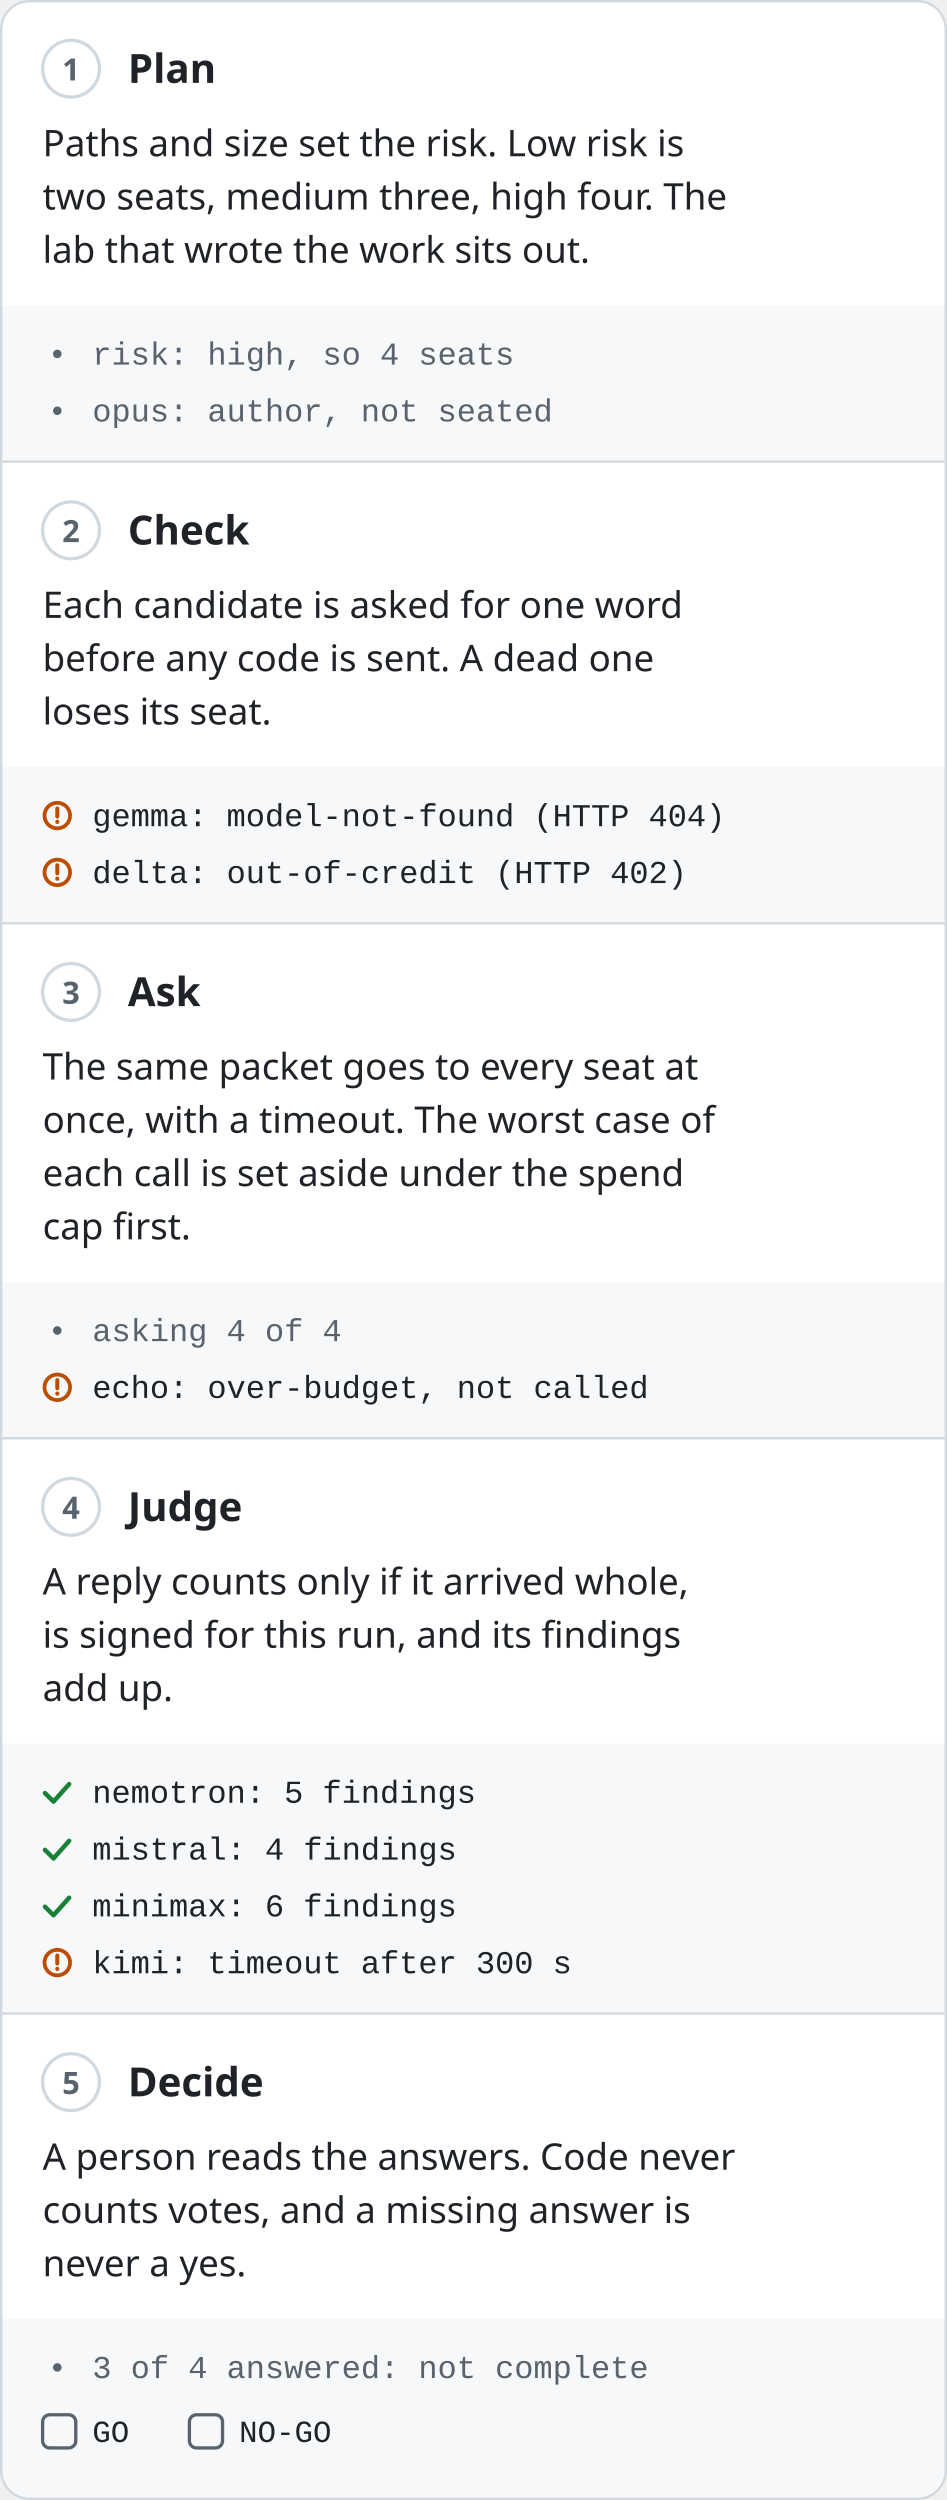
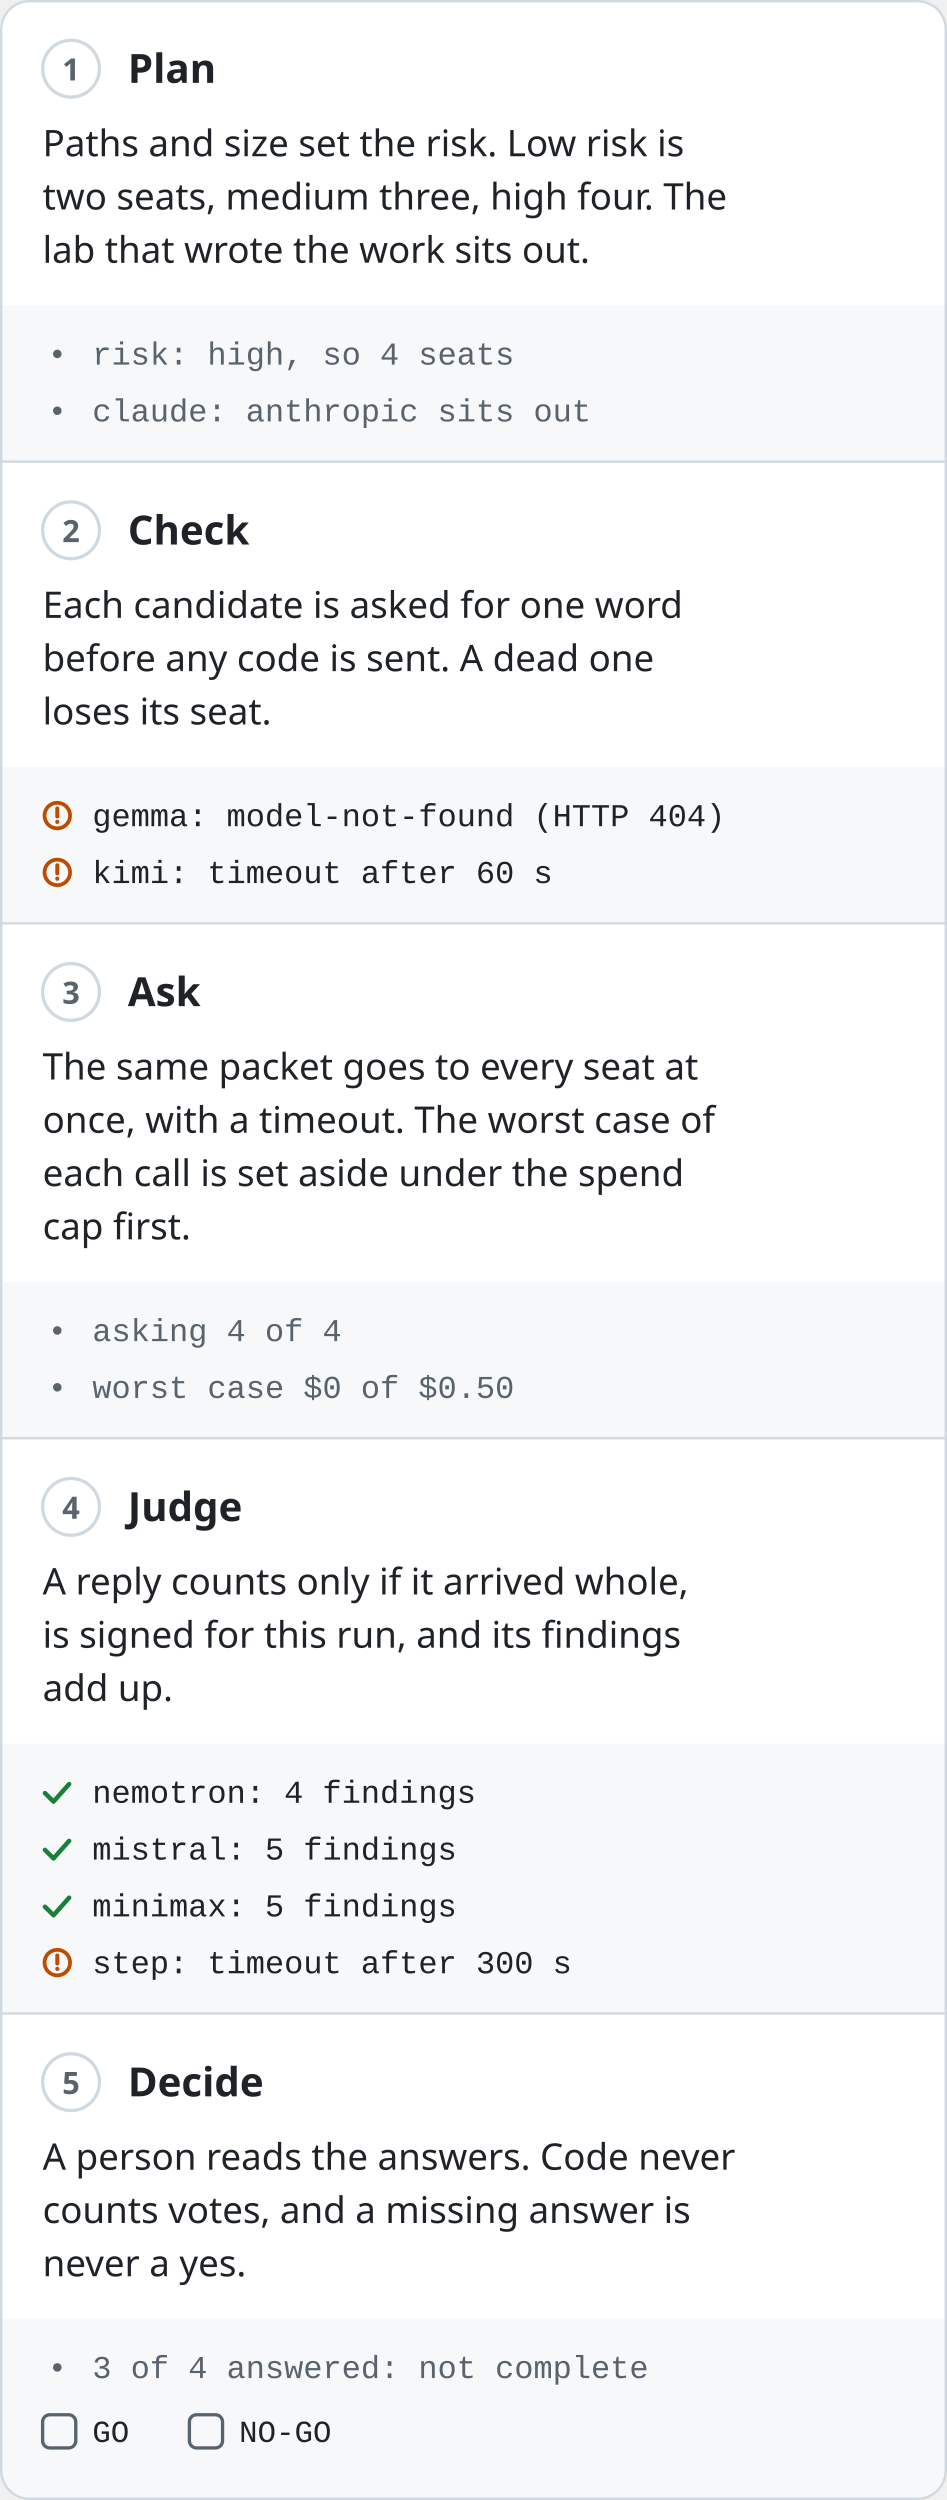
<svg xmlns="http://www.w3.org/2000/svg" width="400" height="1056" viewBox="0 0 400 1056" role="img">
  <clipPath id="r">
    <rect x=".5" y=".5" width="399" height="1055.0" rx="12" />
  </clipPath>
  <g clip-path="url(#r)">
    <rect width="400" height="1056.0" fill="#ffffff" />
    <circle cx="30" cy="29" r="12" fill="none" stroke="#d1d9e0" stroke-width="1.4" />
    <text x="30" y="34" text-anchor="middle" font-family="-apple-system,BlinkMacSystemFont,'Segoe UI','Noto Sans',Helvetica,Arial,sans-serif" font-size="13" font-weight="600" fill="#59636e">1</text>
    <text x="54" y="35" font-family="-apple-system,BlinkMacSystemFont,'Segoe UI','Noto Sans',Helvetica,Arial,sans-serif" font-size="17" font-weight="650" fill="#1f2328">Plan</text>
    <text x="18" y="66.0" font-family="-apple-system,BlinkMacSystemFont,'Segoe UI','Noto Sans',Helvetica,Arial,sans-serif" font-size="15.5" font-weight="400" fill="#1f2328">Paths and size set the risk. Low risk is</text>
    <text x="18" y="88.5" font-family="-apple-system,BlinkMacSystemFont,'Segoe UI','Noto Sans',Helvetica,Arial,sans-serif" font-size="15.5" font-weight="400" fill="#1f2328">two seats, medium three, high four. The</text>
    <text x="18" y="111.0" font-family="-apple-system,BlinkMacSystemFont,'Segoe UI','Noto Sans',Helvetica,Arial,sans-serif" font-size="15.5" font-weight="400" fill="#1f2328">lab that wrote the work sits out.</text>
    <rect x=".5" y="129.0" width="399" height="66" fill="#f6f8fa" />
    <circle cx="24.2" cy="149.5" r="1.8" fill="#59636e" />
    <text x="39" y="154.0" font-family="ui-monospace,SFMono-Regular,'SF Mono',Menlo,Consolas,'Liberation Mono',monospace" font-size="13.5" font-weight="400" fill="#59636e">risk: high, so 4 seats</text>
    <circle cx="24.2" cy="173.5" r="1.8" fill="#59636e" />
-     <text x="39" y="178.0" font-family="ui-monospace,SFMono-Regular,'SF Mono',Menlo,Consolas,'Liberation Mono',monospace" font-size="13.5" font-weight="400" fill="#59636e">opus: author, not seated</text>
+     <text x="39" y="178.0" font-family="ui-monospace,SFMono-Regular,'SF Mono',Menlo,Consolas,'Liberation Mono',monospace" font-size="13.5" font-weight="400" fill="#59636e">claude: anthropic sits out</text>
    <path d="M.5 195.0H399.5" stroke="#d1d9e0" />
    <circle cx="30" cy="224.0" r="12" fill="none" stroke="#d1d9e0" stroke-width="1.4" />
    <text x="30" y="229.0" text-anchor="middle" font-family="-apple-system,BlinkMacSystemFont,'Segoe UI','Noto Sans',Helvetica,Arial,sans-serif" font-size="13" font-weight="600" fill="#59636e">2</text>
    <text x="54" y="230.0" font-family="-apple-system,BlinkMacSystemFont,'Segoe UI','Noto Sans',Helvetica,Arial,sans-serif" font-size="17" font-weight="650" fill="#1f2328">Check</text>
    <text x="18" y="261.0" font-family="-apple-system,BlinkMacSystemFont,'Segoe UI','Noto Sans',Helvetica,Arial,sans-serif" font-size="15.5" font-weight="400" fill="#1f2328">Each candidate is asked for one word</text>
    <text x="18" y="283.5" font-family="-apple-system,BlinkMacSystemFont,'Segoe UI','Noto Sans',Helvetica,Arial,sans-serif" font-size="15.5" font-weight="400" fill="#1f2328">before any code is sent. A dead one</text>
    <text x="18" y="306.0" font-family="-apple-system,BlinkMacSystemFont,'Segoe UI','Noto Sans',Helvetica,Arial,sans-serif" font-size="15.5" font-weight="400" fill="#1f2328">loses its seat.</text>
    <rect x=".5" y="324.0" width="399" height="66" fill="#f6f8fa" />
    <circle cx="24.2" cy="344.5" r="5.4" fill="none" stroke="#bc4c00" stroke-width="1.6" />
    <path d="M24.2 341.5v3.4M24.2 347.1v.1" stroke="#bc4c00" stroke-width="1.7" stroke-linecap="round" />
    <text x="39" y="349.0" font-family="ui-monospace,SFMono-Regular,'SF Mono',Menlo,Consolas,'Liberation Mono',monospace" font-size="13.5" font-weight="400" fill="#1f2328">gemma: model-not-found (HTTP 404)</text>
    <circle cx="24.2" cy="368.5" r="5.4" fill="none" stroke="#bc4c00" stroke-width="1.6" />
    <path d="M24.2 365.5v3.4M24.2 371.1v.1" stroke="#bc4c00" stroke-width="1.7" stroke-linecap="round" />
-     <text x="39" y="373.0" font-family="ui-monospace,SFMono-Regular,'SF Mono',Menlo,Consolas,'Liberation Mono',monospace" font-size="13.5" font-weight="400" fill="#1f2328">delta: out-of-credit (HTTP 402)</text>
+     <text x="39" y="373.0" font-family="ui-monospace,SFMono-Regular,'SF Mono',Menlo,Consolas,'Liberation Mono',monospace" font-size="13.5" font-weight="400" fill="#1f2328">kimi: timeout after 60 s</text>
    <path d="M.5 390.0H399.5" stroke="#d1d9e0" />
    <circle cx="30" cy="419.0" r="12" fill="none" stroke="#d1d9e0" stroke-width="1.4" />
    <text x="30" y="424.0" text-anchor="middle" font-family="-apple-system,BlinkMacSystemFont,'Segoe UI','Noto Sans',Helvetica,Arial,sans-serif" font-size="13" font-weight="600" fill="#59636e">3</text>
    <text x="54" y="425.0" font-family="-apple-system,BlinkMacSystemFont,'Segoe UI','Noto Sans',Helvetica,Arial,sans-serif" font-size="17" font-weight="650" fill="#1f2328">Ask</text>
    <text x="18" y="456.0" font-family="-apple-system,BlinkMacSystemFont,'Segoe UI','Noto Sans',Helvetica,Arial,sans-serif" font-size="15.5" font-weight="400" fill="#1f2328">The same packet goes to every seat at</text>
    <text x="18" y="478.5" font-family="-apple-system,BlinkMacSystemFont,'Segoe UI','Noto Sans',Helvetica,Arial,sans-serif" font-size="15.5" font-weight="400" fill="#1f2328">once, with a timeout. The worst case of</text>
    <text x="18" y="501.0" font-family="-apple-system,BlinkMacSystemFont,'Segoe UI','Noto Sans',Helvetica,Arial,sans-serif" font-size="15.5" font-weight="400" fill="#1f2328">each call is set aside under the spend</text>
    <text x="18" y="523.5" font-family="-apple-system,BlinkMacSystemFont,'Segoe UI','Noto Sans',Helvetica,Arial,sans-serif" font-size="15.5" font-weight="400" fill="#1f2328">cap first.</text>
    <rect x=".5" y="541.5" width="399" height="66" fill="#f6f8fa" />
    <circle cx="24.2" cy="562.0" r="1.8" fill="#59636e" />
    <text x="39" y="566.5" font-family="ui-monospace,SFMono-Regular,'SF Mono',Menlo,Consolas,'Liberation Mono',monospace" font-size="13.5" font-weight="400" fill="#59636e">asking 4 of 4</text>
-     <circle cx="24.2" cy="586.0" r="5.4" fill="none" stroke="#bc4c00" stroke-width="1.6" />
-     <path d="M24.2 583.0v3.4M24.2 588.6v.1" stroke="#bc4c00" stroke-width="1.7" stroke-linecap="round" />
-     <text x="39" y="590.5" font-family="ui-monospace,SFMono-Regular,'SF Mono',Menlo,Consolas,'Liberation Mono',monospace" font-size="13.5" font-weight="400" fill="#1f2328">echo: over-budget, not called</text>
+     <circle cx="24.2" cy="586.0" r="1.8" fill="#59636e" />
+     <text x="39" y="590.5" font-family="ui-monospace,SFMono-Regular,'SF Mono',Menlo,Consolas,'Liberation Mono',monospace" font-size="13.5" font-weight="400" fill="#59636e">worst case $0 of $0.50</text>
    <path d="M.5 607.5H399.5" stroke="#d1d9e0" />
    <circle cx="30" cy="636.5" r="12" fill="none" stroke="#d1d9e0" stroke-width="1.4" />
    <text x="30" y="641.5" text-anchor="middle" font-family="-apple-system,BlinkMacSystemFont,'Segoe UI','Noto Sans',Helvetica,Arial,sans-serif" font-size="13" font-weight="600" fill="#59636e">4</text>
    <text x="54" y="642.5" font-family="-apple-system,BlinkMacSystemFont,'Segoe UI','Noto Sans',Helvetica,Arial,sans-serif" font-size="17" font-weight="650" fill="#1f2328">Judge</text>
    <text x="18" y="673.5" font-family="-apple-system,BlinkMacSystemFont,'Segoe UI','Noto Sans',Helvetica,Arial,sans-serif" font-size="15.5" font-weight="400" fill="#1f2328">A reply counts only if it arrived whole,</text>
    <text x="18" y="696.0" font-family="-apple-system,BlinkMacSystemFont,'Segoe UI','Noto Sans',Helvetica,Arial,sans-serif" font-size="15.5" font-weight="400" fill="#1f2328">is signed for this run, and its findings</text>
    <text x="18" y="718.5" font-family="-apple-system,BlinkMacSystemFont,'Segoe UI','Noto Sans',Helvetica,Arial,sans-serif" font-size="15.5" font-weight="400" fill="#1f2328">add up.</text>
    <rect x=".5" y="736.5" width="399" height="114" fill="#f6f8fa" />
    <path d="M19 757.4 l3.6 3.6 6.6 -7.4" fill="none" stroke="#1a7f37" stroke-width="1.9" stroke-linecap="round" stroke-linejoin="round" />
-     <text x="39" y="761.5" font-family="ui-monospace,SFMono-Regular,'SF Mono',Menlo,Consolas,'Liberation Mono',monospace" font-size="13.5" font-weight="400" fill="#1f2328">nemotron: 5 findings</text>
+     <text x="39" y="761.5" font-family="ui-monospace,SFMono-Regular,'SF Mono',Menlo,Consolas,'Liberation Mono',monospace" font-size="13.5" font-weight="400" fill="#1f2328">nemotron: 4 findings</text>
    <path d="M19 781.4 l3.6 3.6 6.6 -7.4" fill="none" stroke="#1a7f37" stroke-width="1.9" stroke-linecap="round" stroke-linejoin="round" />
-     <text x="39" y="785.5" font-family="ui-monospace,SFMono-Regular,'SF Mono',Menlo,Consolas,'Liberation Mono',monospace" font-size="13.5" font-weight="400" fill="#1f2328">mistral: 4 findings</text>
+     <text x="39" y="785.5" font-family="ui-monospace,SFMono-Regular,'SF Mono',Menlo,Consolas,'Liberation Mono',monospace" font-size="13.5" font-weight="400" fill="#1f2328">mistral: 5 findings</text>
    <path d="M19 805.4 l3.6 3.6 6.6 -7.4" fill="none" stroke="#1a7f37" stroke-width="1.9" stroke-linecap="round" stroke-linejoin="round" />
-     <text x="39" y="809.5" font-family="ui-monospace,SFMono-Regular,'SF Mono',Menlo,Consolas,'Liberation Mono',monospace" font-size="13.5" font-weight="400" fill="#1f2328">minimax: 6 findings</text>
+     <text x="39" y="809.5" font-family="ui-monospace,SFMono-Regular,'SF Mono',Menlo,Consolas,'Liberation Mono',monospace" font-size="13.5" font-weight="400" fill="#1f2328">minimax: 5 findings</text>
    <circle cx="24.2" cy="829.0" r="5.4" fill="none" stroke="#bc4c00" stroke-width="1.6" />
    <path d="M24.2 826.0v3.4M24.2 831.6v.1" stroke="#bc4c00" stroke-width="1.7" stroke-linecap="round" />
-     <text x="39" y="833.5" font-family="ui-monospace,SFMono-Regular,'SF Mono',Menlo,Consolas,'Liberation Mono',monospace" font-size="13.5" font-weight="400" fill="#1f2328">kimi: timeout after 300 s</text>
+     <text x="39" y="833.5" font-family="ui-monospace,SFMono-Regular,'SF Mono',Menlo,Consolas,'Liberation Mono',monospace" font-size="13.5" font-weight="400" fill="#1f2328">step: timeout after 300 s</text>
    <path d="M.5 850.5H399.5" stroke="#d1d9e0" />
    <circle cx="30" cy="879.5" r="12" fill="none" stroke="#d1d9e0" stroke-width="1.4" />
    <text x="30" y="884.5" text-anchor="middle" font-family="-apple-system,BlinkMacSystemFont,'Segoe UI','Noto Sans',Helvetica,Arial,sans-serif" font-size="13" font-weight="600" fill="#59636e">5</text>
    <text x="54" y="885.5" font-family="-apple-system,BlinkMacSystemFont,'Segoe UI','Noto Sans',Helvetica,Arial,sans-serif" font-size="17" font-weight="650" fill="#1f2328">Decide</text>
    <text x="18" y="916.5" font-family="-apple-system,BlinkMacSystemFont,'Segoe UI','Noto Sans',Helvetica,Arial,sans-serif" font-size="15.5" font-weight="400" fill="#1f2328">A person reads the answers. Code never</text>
    <text x="18" y="939.0" font-family="-apple-system,BlinkMacSystemFont,'Segoe UI','Noto Sans',Helvetica,Arial,sans-serif" font-size="15.5" font-weight="400" fill="#1f2328">counts votes, and a missing answer is</text>
    <text x="18" y="961.5" font-family="-apple-system,BlinkMacSystemFont,'Segoe UI','Noto Sans',Helvetica,Arial,sans-serif" font-size="15.5" font-weight="400" fill="#1f2328">never a yes.</text>
    <rect x=".5" y="979.5" width="399" height="76" fill="#f6f8fa" />
    <circle cx="24.2" cy="1000.0" r="1.8" fill="#59636e" />
    <text x="39" y="1004.5" font-family="ui-monospace,SFMono-Regular,'SF Mono',Menlo,Consolas,'Liberation Mono',monospace" font-size="13.5" font-weight="400" fill="#59636e">3 of 4 answered: not complete</text>
    <rect x="18" y="1020.0" width="14" height="14" rx="3" fill="none" stroke="#59636e" stroke-width="1.4" />
    <text x="39" y="1031.5" font-family="ui-monospace,SFMono-Regular,'SF Mono',Menlo,Consolas,'Liberation Mono',monospace" font-size="13" fill="#1f2328">GO</text>
    <rect x="80" y="1020.0" width="14" height="14" rx="3" fill="none" stroke="#59636e" stroke-width="1.4" />
    <text x="101" y="1031.5" font-family="ui-monospace,SFMono-Regular,'SF Mono',Menlo,Consolas,'Liberation Mono',monospace" font-size="13" fill="#1f2328">NO-GO</text>
  </g>
  <rect x=".5" y=".5" width="399" height="1055.0" rx="12" fill="none" stroke="#d1d9e0" />
</svg>
